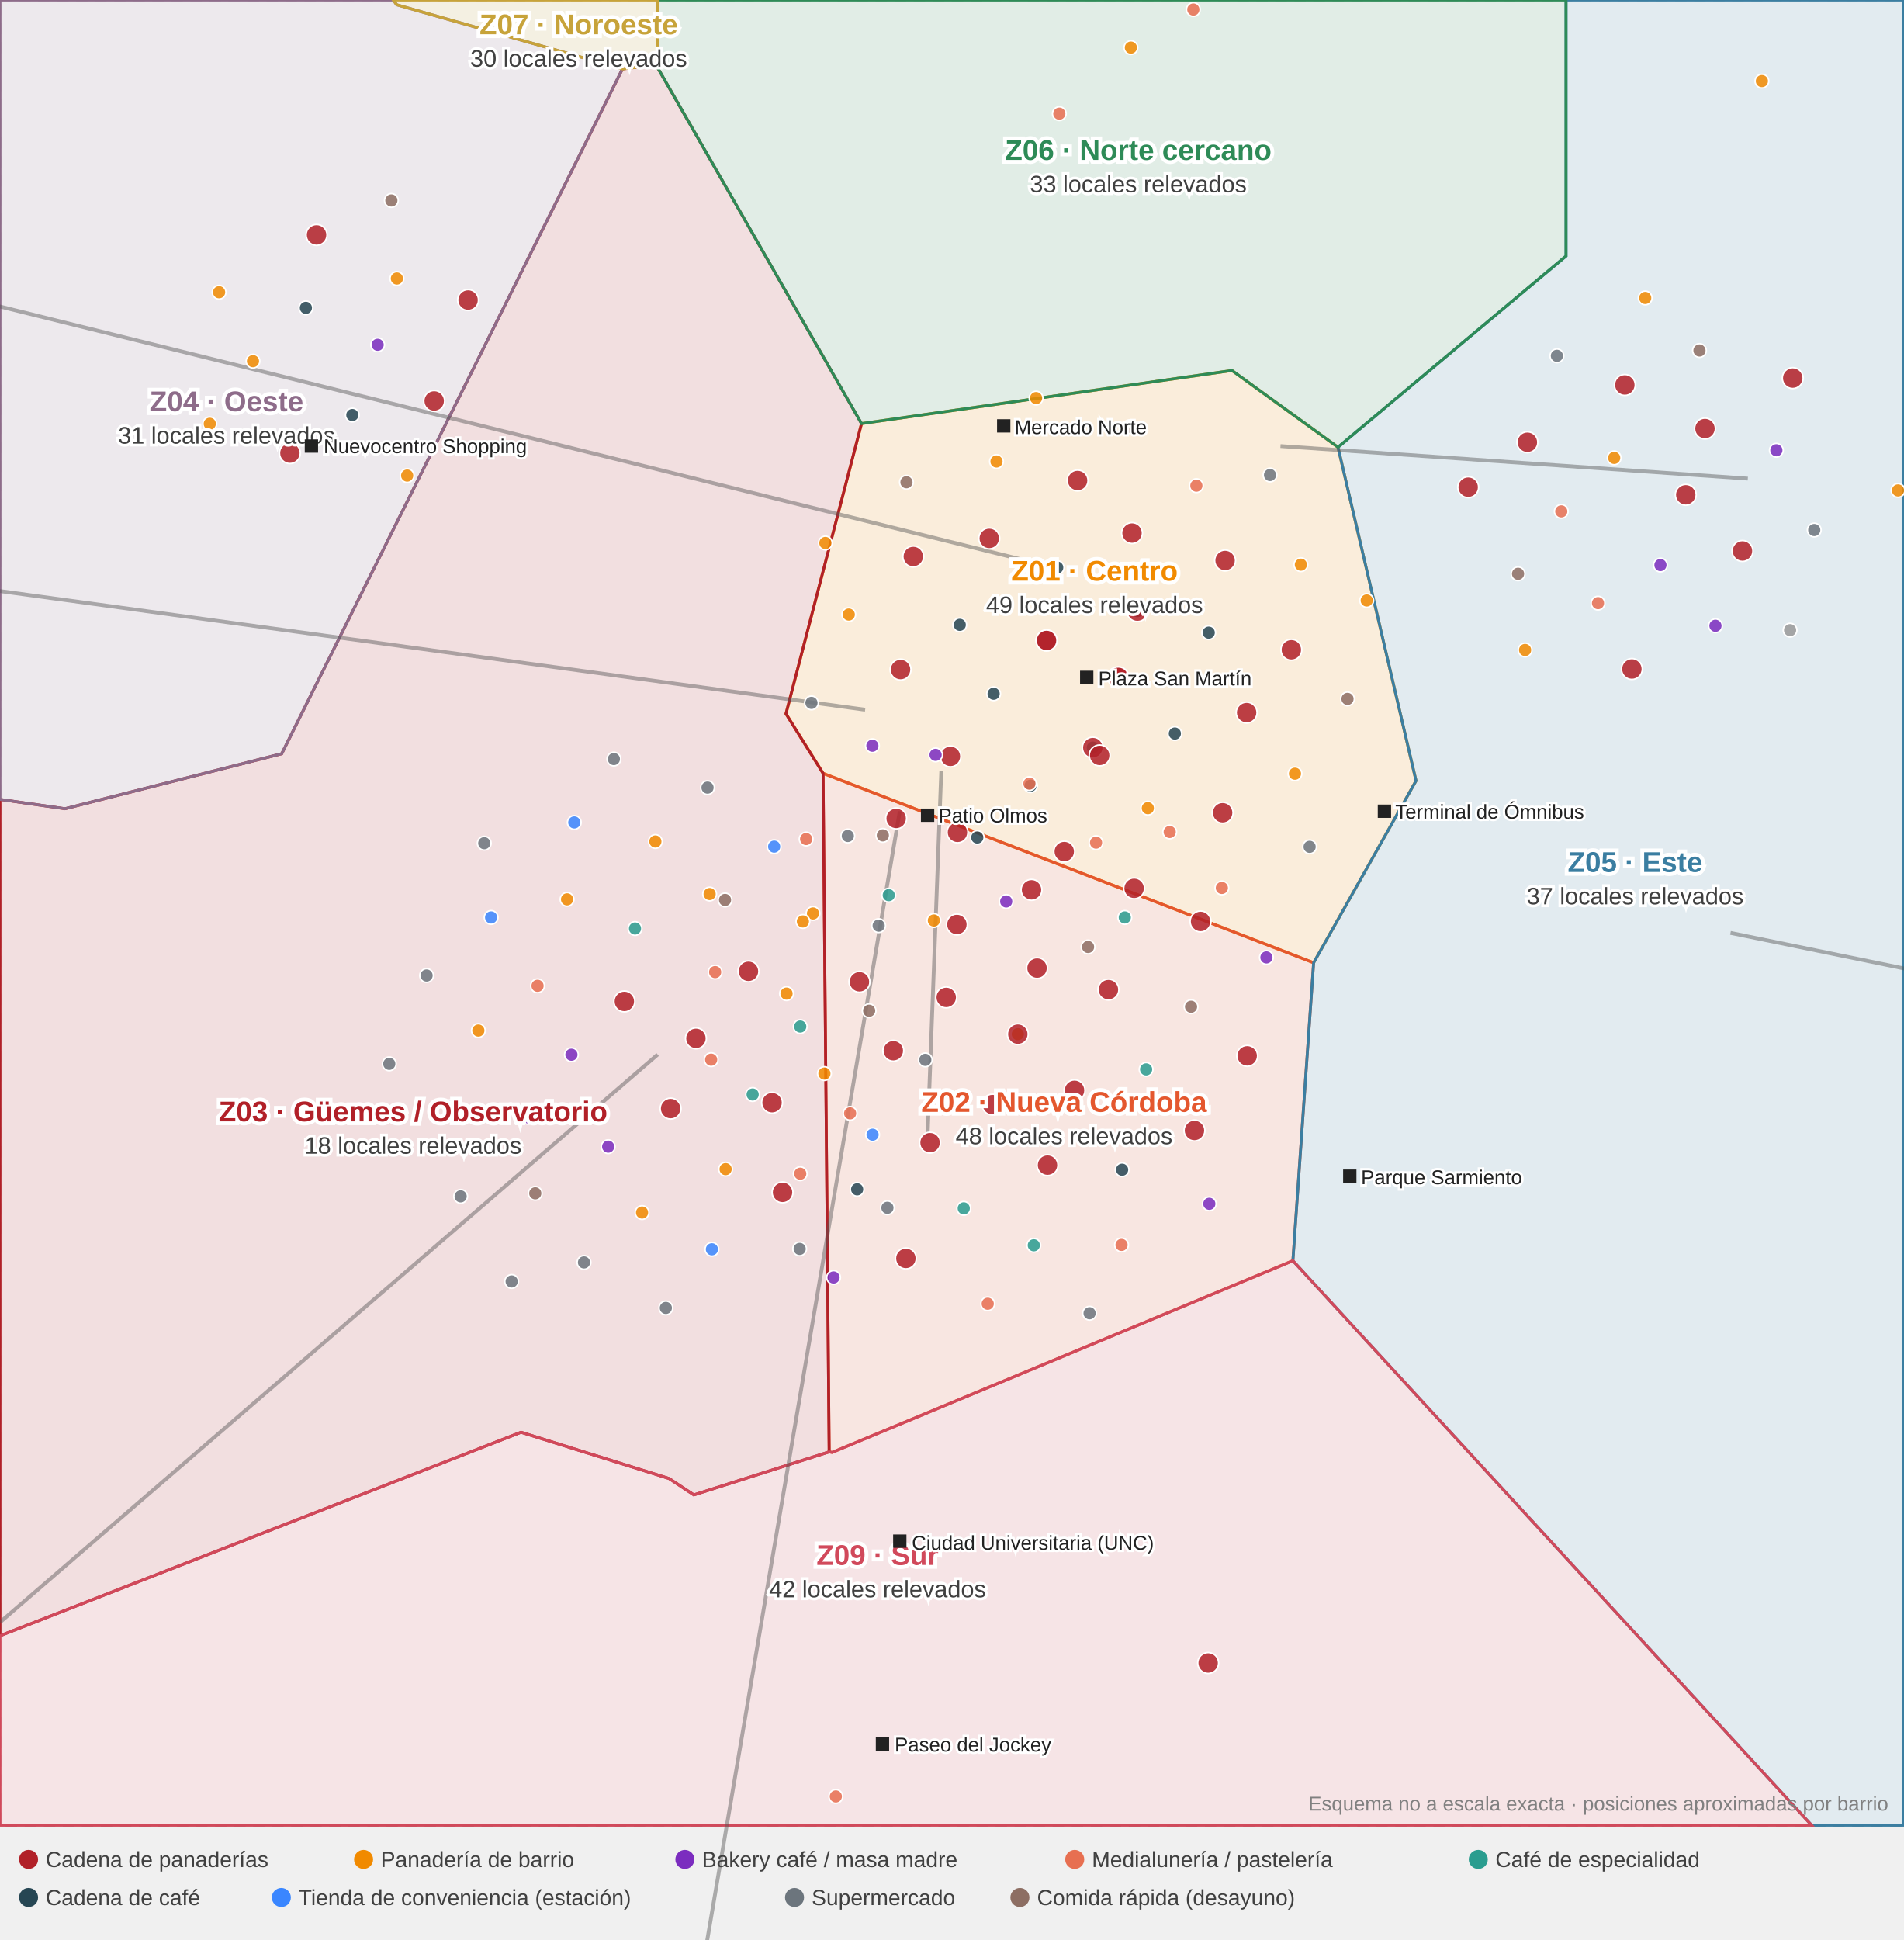
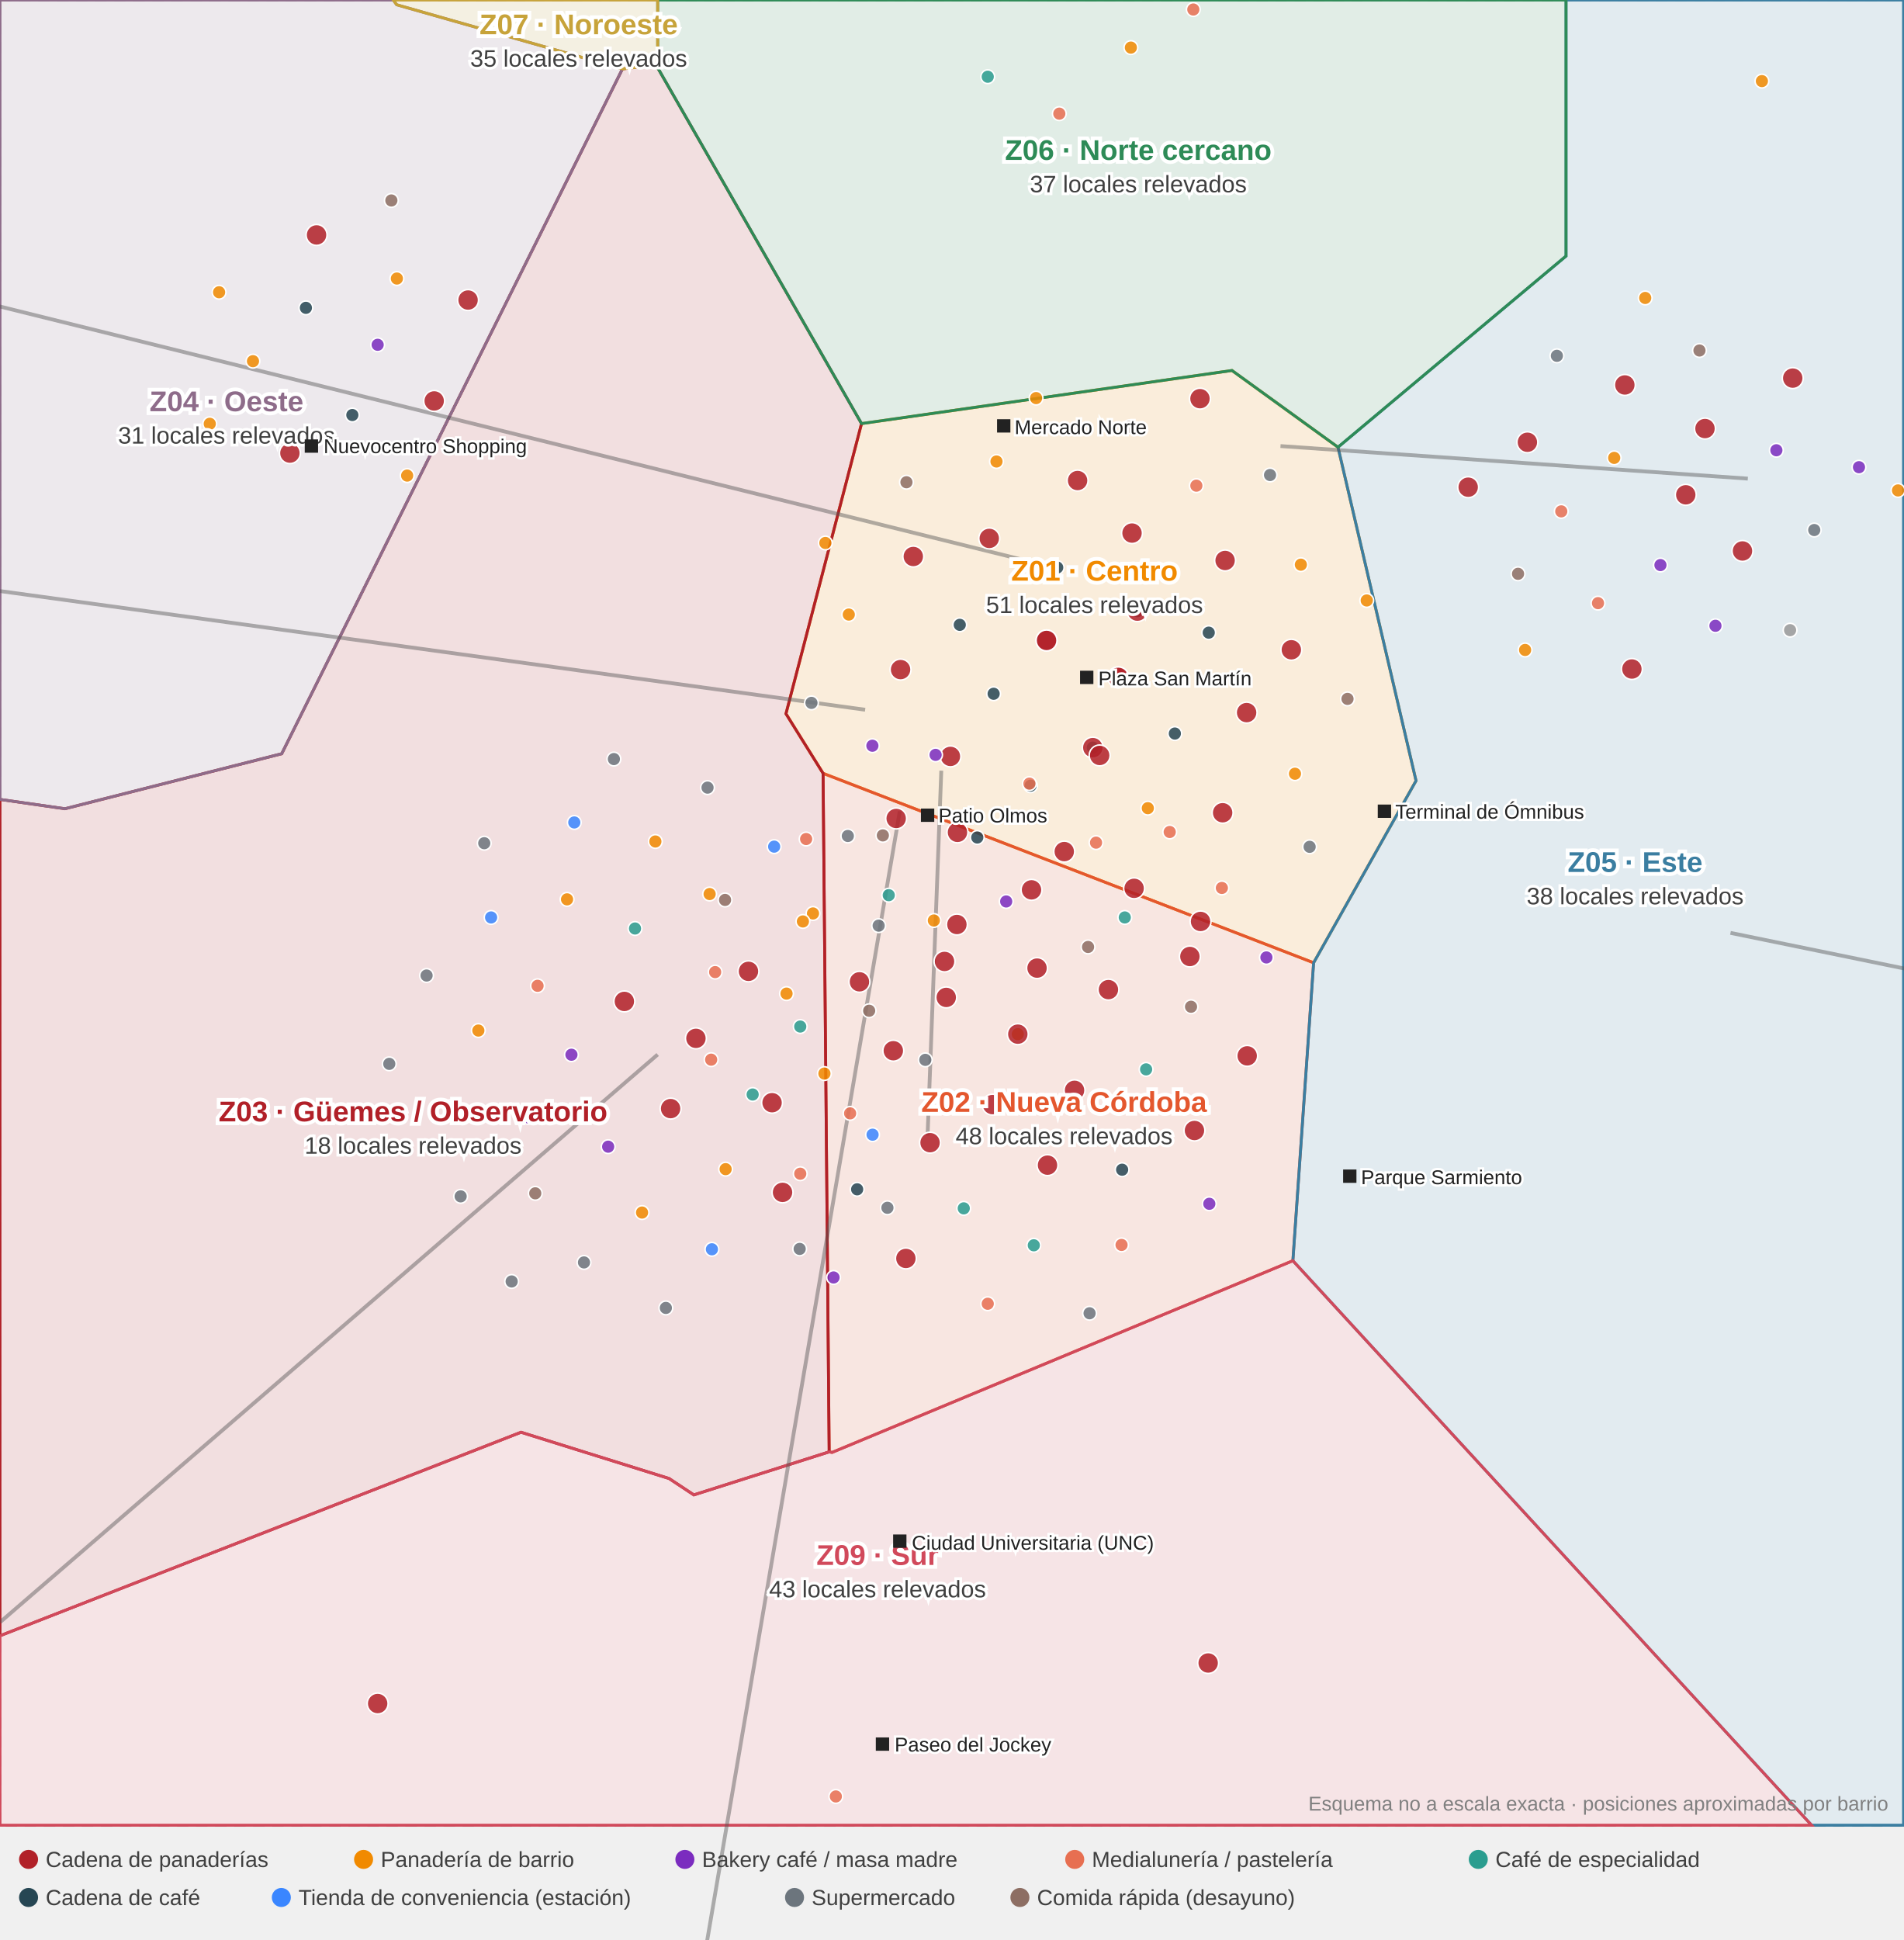
<svg xmlns="http://www.w3.org/2000/svg" viewBox="0 0 1000 1019" font-family="Montserrat,Segoe UI,Arial" role="img" aria-label="Plano esquemático de Córdoba Capital por zonas">
  <rect x="0" y="0" width="1000" height="959" fill="#FBFBFB" stroke="#999" stroke-dasharray="6 4" />
  <path d="M432.4,406.2 L412.9,374.9 L452.6,222.5 L647.2,194.6 L702.9,234.9 L743.9,410.1 L690.1,505.7 L432.4,406.2 Z " fill="#F18A00" fill-opacity="0.13" stroke="#F18A00" stroke-width="1.5" />
  <path d="M435.6,762.6 L432.4,406.2 L690.1,505.7 L679.2,662.2 L437.1,762.9 L435.6,762.6 Z " fill="#E4572E" fill-opacity="0.13" stroke="#E4572E" stroke-width="1.5" />
  <path d="M34.1,424.8 L148.0,395.9 L327.0,36.2 L344.7,34.2 L452.6,222.5 L412.9,374.9 L432.4,406.2 L435.6,762.6 L364.5,785.2 L351.5,776.6 L273.7,752.3 L0.0,859.2 L0.0,419.9 L34.1,424.8 Z " fill="#B12028" fill-opacity="0.13" stroke="#B12028" stroke-width="1.5" />
  <path d="M208.4,2.5 L327.0,36.2 L148.0,395.9 L34.1,424.8 L0.0,419.9 L0.0,0.0 L206.6,0.0 L208.4,2.5 Z " fill="#8E6C8A" fill-opacity="0.13" stroke="#8E6C8A" stroke-width="1.5" />
  <path d="M679.2,662.2 L690.1,505.7 L743.9,410.1 L702.9,234.9 L822.7,134.5 L822.7,0.0 L1000.0,0.0 L1000.0,958.7 L951.7,958.7 L679.2,662.2 Z " fill="#3B7EA1" fill-opacity="0.13" stroke="#3B7EA1" stroke-width="1.5" />
  <path d="M702.9,234.9 L647.2,194.6 L452.6,222.5 L344.7,34.2 L345.5,32.9 L345.5,0.0 L822.7,0.0 L822.7,134.5 L702.9,234.9 Z " fill="#2E8B57" fill-opacity="0.13" stroke="#2E8B57" stroke-width="1.5" />
  <path d="M327.0,36.2 L208.4,2.5 L206.6,0.0 L345.5,0.0 L345.5,32.9 L344.7,34.2 L327.0,36.2 Z " fill="#C7A33A" fill-opacity="0.13" stroke="#C7A33A" stroke-width="1.5" />
  <path d="M273.7,752.3 L351.5,776.6 L364.5,785.2 L435.6,762.6 L437.1,762.9 L679.2,662.2 L951.7,958.7 L0.0,958.7 L0.0,859.2 L273.7,752.3 Z " fill="#D1495B" fill-opacity="0.13" stroke="#D1495B" stroke-width="1.5" />
  <line x1="554.5" y1="298.3" x2="-90.9" y2="138.5" stroke="#555" stroke-width="2" stroke-opacity=".45" />
  <line x1="494.5" y1="404.8" x2="487.3" y2="596.5" stroke="#555" stroke-width="2" stroke-opacity=".45" />
  <line x1="-181.8" y1="-447.4" x2="-854.5" y2="-1129.1" stroke="#555" stroke-width="2" stroke-opacity=".45" />
  <line x1="672.7" y1="234.3" x2="918.2" y2="251.4" stroke="#555" stroke-width="2" stroke-opacity=".45" />
  <line x1="-709.1" y1="-852.1" x2="-672.7" y2="-1001.3" stroke="#555" stroke-width="2" stroke-opacity=".45" />
  <line x1="-527.3" y1="-809.5" x2="-1327.3" y2="-1320.8" stroke="#555" stroke-width="2" stroke-opacity=".45" />
  <line x1="472.7" y1="426.1" x2="345.5" y2="1171.7" stroke="#555" stroke-width="2" stroke-opacity=".45" />
  <line x1="490.9" y1="1129.1" x2="272.7" y2="2130.4" stroke="#555" stroke-width="2" stroke-opacity=".45" />
  <line x1="345.5" y1="553.9" x2="0.0" y2="852.1" stroke="#555" stroke-width="2" stroke-opacity=".45" />
  <line x1="400.0" y1="-42.6" x2="90.9" y2="-809.5" stroke="#555" stroke-width="2" stroke-opacity=".45" />
  <line x1="709.1" y1="-21.3" x2="818.2" y2="-852.1" stroke="#555" stroke-width="2" stroke-opacity=".45" />
  <line x1="909.1" y1="490.0" x2="1636.4" y2="639.1" stroke="#555" stroke-width="2" stroke-opacity=".45" />
  <line x1="454.5" y1="372.8" x2="-400.0" y2="255.6" stroke="#555" stroke-width="2" stroke-opacity=".45" />
  <circle cx="848.0" cy="240.5" r="3.6" fill="#F18A00" fill-opacity=".85" stroke="#fff" stroke-width=".8" />
  <circle cx="208.5" cy="146.3" r="3.6" fill="#F18A00" fill-opacity=".85" stroke="#fff" stroke-width=".8" />
  <circle cx="132.9" cy="189.7" r="3.6" fill="#F18A00" fill-opacity=".85" stroke="#fff" stroke-width=".8" />
  <circle cx="427.1" cy="479.8" r="3.6" fill="#F18A00" fill-opacity=".85" stroke="#fff" stroke-width=".8" />
  <circle cx="413.2" cy="521.9" r="3.6" fill="#F18A00" fill-opacity=".85" stroke="#fff" stroke-width=".8" />
  <circle cx="381.2" cy="614.1" r="3.6" fill="#F18A00" fill-opacity=".85" stroke="#fff" stroke-width=".8" />
  <circle cx="603.0" cy="424.5" r="3.6" fill="#F18A00" fill-opacity=".85" stroke="#fff" stroke-width=".8" />
  <circle cx="372.8" cy="469.6" r="3.6" fill="#F18A00" fill-opacity=".85" stroke="#fff" stroke-width=".8" />
  <circle cx="433.1" cy="563.9" r="3.6" fill="#F18A00" fill-opacity=".85" stroke="#fff" stroke-width=".8" />
  <circle cx="297.9" cy="472.4" r="3.6" fill="#F18A00" fill-opacity=".85" stroke="#fff" stroke-width=".8" />
  <circle cx="337.3" cy="636.9" r="3.6" fill="#F18A00" fill-opacity=".85" stroke="#fff" stroke-width=".8" />
  <circle cx="421.8" cy="484.0" r="3.6" fill="#F18A00" fill-opacity=".85" stroke="#fff" stroke-width=".8" />
  <circle cx="251.3" cy="541.3" r="3.6" fill="#F18A00" fill-opacity=".85" stroke="#fff" stroke-width=".8" />
  <circle cx="680.3" cy="406.4" r="3.6" fill="#F18A00" fill-opacity=".85" stroke="#fff" stroke-width=".8" />
  <circle cx="523.5" cy="242.4" r="3.6" fill="#F18A00" fill-opacity=".85" stroke="#fff" stroke-width=".8" />
  <circle cx="683.4" cy="296.6" r="3.6" fill="#F18A00" fill-opacity=".85" stroke="#fff" stroke-width=".8" />
  <circle cx="445.9" cy="322.8" r="3.6" fill="#F18A00" fill-opacity=".85" stroke="#fff" stroke-width=".8" />
  <circle cx="594.1" cy="25.0" r="3.6" fill="#F18A00" fill-opacity=".85" stroke="#fff" stroke-width=".8" />
  <circle cx="115.1" cy="153.5" r="3.6" fill="#F18A00" fill-opacity=".85" stroke="#fff" stroke-width=".8" />
  <circle cx="213.9" cy="249.8" r="3.6" fill="#F18A00" fill-opacity=".85" stroke="#fff" stroke-width=".8" />
  <circle cx="997.1" cy="257.6" r="3.6" fill="#F18A00" fill-opacity=".85" stroke="#fff" stroke-width=".8" />
  <circle cx="344.3" cy="442.0" r="3.6" fill="#F18A00" fill-opacity=".85" stroke="#fff" stroke-width=".8" />
  <circle cx="925.6" cy="42.6" r="3.6" fill="#F18A00" fill-opacity=".85" stroke="#fff" stroke-width=".8" />
  <circle cx="544.3" cy="209.1" r="3.6" fill="#F18A00" fill-opacity=".85" stroke="#fff" stroke-width=".8" />
  <circle cx="110.2" cy="222.6" r="3.6" fill="#F18A00" fill-opacity=".85" stroke="#fff" stroke-width=".8" />
  <circle cx="490.6" cy="483.5" r="3.6" fill="#F18A00" fill-opacity=".85" stroke="#fff" stroke-width=".8" />
  <circle cx="534.7" cy="543.2" r="3.6" fill="#F18A00" fill-opacity=".85" stroke="#fff" stroke-width=".8" />
  <circle cx="718.0" cy="315.4" r="3.6" fill="#F18A00" fill-opacity=".85" stroke="#fff" stroke-width=".8" />
  <circle cx="433.6" cy="285.2" r="3.6" fill="#F18A00" fill-opacity=".85" stroke="#fff" stroke-width=".8" />
  <circle cx="864.3" cy="156.5" r="3.6" fill="#F18A00" fill-opacity=".85" stroke="#fff" stroke-width=".8" />
  <circle cx="801.2" cy="341.4" r="3.6" fill="#F18A00" fill-opacity=".85" stroke="#fff" stroke-width=".8" />
  <circle cx="534.7" cy="543.2" r="5.5" fill="#B12028" fill-opacity=".85" stroke="#fff" stroke-width=".8" />
  <circle cx="497.1" cy="523.9" r="5.5" fill="#B12028" fill-opacity=".85" stroke="#fff" stroke-width=".8" />
  <circle cx="521.4" cy="580.2" r="5.5" fill="#B12028" fill-opacity=".85" stroke="#fff" stroke-width=".8" />
  <circle cx="587.5" cy="355.8" r="5.5" fill="#B12028" fill-opacity=".85" stroke="#fff" stroke-width=".8" />
  <circle cx="544.8" cy="508.5" r="5.5" fill="#B12028" fill-opacity=".85" stroke="#fff" stroke-width=".8" />
  <circle cx="469.3" cy="551.9" r="5.5" fill="#B12028" fill-opacity=".85" stroke="#fff" stroke-width=".8" />
  <circle cx="564.5" cy="572.7" r="5.5" fill="#B12028" fill-opacity=".85" stroke="#fff" stroke-width=".8" />
  <circle cx="502.7" cy="485.6" r="5.5" fill="#B12028" fill-opacity=".85" stroke="#fff" stroke-width=".8" />
  <circle cx="488.6" cy="600.2" r="5.5" fill="#B12028" fill-opacity=".85" stroke="#fff" stroke-width=".8" />
  <circle cx="582.3" cy="519.8" r="5.5" fill="#B12028" fill-opacity=".85" stroke="#fff" stroke-width=".8" />
  <circle cx="365.6" cy="545.4" r="5.5" fill="#B12028" fill-opacity=".85" stroke="#fff" stroke-width=".8" />
  <circle cx="328.0" cy="526.0" r="5.5" fill="#B12028" fill-opacity=".85" stroke="#fff" stroke-width=".8" />
  <circle cx="352.3" cy="582.3" r="5.5" fill="#B12028" fill-opacity=".85" stroke="#fff" stroke-width=".8" />
  <circle cx="451.5" cy="515.7" r="5.5" fill="#B12028" fill-opacity=".85" stroke="#fff" stroke-width=".8" />
  <circle cx="550.3" cy="612.0" r="5.5" fill="#B12028" fill-opacity=".85" stroke="#fff" stroke-width=".8" />
  <circle cx="375.7" cy="510.6" r="3.6" fill="#E76F51" fill-opacity=".85" stroke="#fff" stroke-width=".8" />
  <circle cx="885.6" cy="259.9" r="5.5" fill="#B12028" fill-opacity=".85" stroke="#fff" stroke-width=".8" />
  <circle cx="541.9" cy="467.4" r="5.5" fill="#B12028" fill-opacity=".85" stroke="#fff" stroke-width=".8" />
  <circle cx="549.8" cy="336.4" r="5.5" fill="#B12028" fill-opacity=".85" stroke="#fff" stroke-width=".8" />
  <circle cx="300.2" cy="554.0" r="3.6" fill="#7B2CBF" fill-opacity=".85" stroke="#fff" stroke-width=".8" />
  <circle cx="446.6" cy="584.8" r="3.6" fill="#E76F51" fill-opacity=".85" stroke="#fff" stroke-width=".8" />
  <circle cx="198.4" cy="181.1" r="3.6" fill="#7B2CBF" fill-opacity=".85" stroke="#fff" stroke-width=".8" />
  <circle cx="602.1" cy="561.7" r="3.6" fill="#2A9D8F" fill-opacity=".85" stroke="#fff" stroke-width=".8" />
  <circle cx="466.9" cy="470.2" r="3.6" fill="#2A9D8F" fill-opacity=".85" stroke="#fff" stroke-width=".8" />
  <circle cx="395.4" cy="574.9" r="3.6" fill="#2A9D8F" fill-opacity=".85" stroke="#fff" stroke-width=".8" />
  <circle cx="333.6" cy="487.7" r="3.6" fill="#2A9D8F" fill-opacity=".85" stroke="#fff" stroke-width=".8" />
  <circle cx="506.3" cy="634.7" r="3.6" fill="#2A9D8F" fill-opacity=".85" stroke="#fff" stroke-width=".8" />
  <circle cx="590.9" cy="481.9" r="3.6" fill="#2A9D8F" fill-opacity=".85" stroke="#fff" stroke-width=".8" />
  <circle cx="420.4" cy="539.2" r="3.6" fill="#2A9D8F" fill-opacity=".85" stroke="#fff" stroke-width=".8" />
  <circle cx="574.1" cy="392.7" r="3.6" fill="#2A9D8F" fill-opacity=".85" stroke="#fff" stroke-width=".8" />
  <circle cx="160.7" cy="161.7" r="3.6" fill="#264653" fill-opacity=".85" stroke="#fff" stroke-width=".8" />
  <circle cx="589.5" cy="614.4" r="3.6" fill="#264653" fill-opacity=".85" stroke="#fff" stroke-width=".8" />
  <circle cx="597.5" cy="321.0" r="3.6" fill="#264653" fill-opacity=".85" stroke="#fff" stroke-width=".8" />
  <circle cx="513.4" cy="439.9" r="3.6" fill="#264653" fill-opacity=".85" stroke="#fff" stroke-width=".8" />
  <circle cx="522.0" cy="364.4" r="3.6" fill="#264653" fill-opacity=".85" stroke="#fff" stroke-width=".8" />
  <circle cx="185.1" cy="218.0" r="3.6" fill="#264653" fill-opacity=".85" stroke="#fff" stroke-width=".8" />
  <circle cx="450.3" cy="624.7" r="3.6" fill="#264653" fill-opacity=".85" stroke="#fff" stroke-width=".8" />
  <circle cx="617.2" cy="385.3" r="3.6" fill="#264653" fill-opacity=".85" stroke="#fff" stroke-width=".8" />
  <circle cx="555.4" cy="298.1" r="3.6" fill="#264653" fill-opacity=".85" stroke="#fff" stroke-width=".8" />
  <circle cx="541.4" cy="412.7" r="3.6" fill="#264653" fill-opacity=".85" stroke="#fff" stroke-width=".8" />
  <circle cx="635.0" cy="332.3" r="3.6" fill="#264653" fill-opacity=".85" stroke="#fff" stroke-width=".8" />
  <circle cx="504.2" cy="328.2" r="3.6" fill="#264653" fill-opacity=".85" stroke="#fff" stroke-width=".8" />
  <circle cx="625.7" cy="528.8" r="3.6" fill="#8D6E63" fill-opacity=".85" stroke="#fff" stroke-width=".8" />
  <circle cx="626.9" cy="5.0" r="3.6" fill="#E76F51" fill-opacity=".85" stroke="#fff" stroke-width=".8" />
  <circle cx="319.5" cy="602.3" r="3.6" fill="#7B2CBF" fill-opacity=".85" stroke="#fff" stroke-width=".8" />
  <circle cx="543.1" cy="654.1" r="3.6" fill="#2A9D8F" fill-opacity=".85" stroke="#fff" stroke-width=".8" />
  <circle cx="575.8" cy="442.6" r="3.6" fill="#E76F51" fill-opacity=".85" stroke="#fff" stroke-width=".8" />
  <circle cx="282.4" cy="517.8" r="3.6" fill="#E76F51" fill-opacity=".85" stroke="#fff" stroke-width=".8" />
  <circle cx="872.3" cy="296.8" r="3.6" fill="#7B2CBF" fill-opacity=".85" stroke="#fff" stroke-width=".8" />
  <circle cx="277.5" cy="586.9" r="3.6" fill="#7B2CBF" fill-opacity=".85" stroke="#fff" stroke-width=".8" />
  <circle cx="405.6" cy="579.2" r="5.5" fill="#B12028" fill-opacity=".85" stroke="#fff" stroke-width=".8" />
  <circle cx="594.7" cy="280.0" r="5.5" fill="#B12028" fill-opacity=".85" stroke="#fff" stroke-width=".8" />
  <circle cx="587.5" cy="355.8" r="5.5" fill="#B12028" fill-opacity=".85" stroke="#fff" stroke-width=".8" />
  <circle cx="627.5" cy="593.8" r="5.5" fill="#B12028" fill-opacity=".85" stroke="#fff" stroke-width=".8" />
  <circle cx="499.3" cy="397.3" r="5.5" fill="#B12028" fill-opacity=".85" stroke="#fff" stroke-width=".8" />
  <circle cx="470.8" cy="429.9" r="5.5" fill="#B12028" fill-opacity=".85" stroke="#fff" stroke-width=".8" />
  <circle cx="549.8" cy="336.4" r="5.5" fill="#B12028" fill-opacity=".85" stroke="#fff" stroke-width=".8" />
  <circle cx="654.9" cy="374.3" r="5.5" fill="#B12028" fill-opacity=".85" stroke="#fff" stroke-width=".8" />
  <circle cx="228.1" cy="210.6" r="5.5" fill="#B12028" fill-opacity=".85" stroke="#fff" stroke-width=".8" />
  <circle cx="519.7" cy="282.8" r="5.5" fill="#B12028" fill-opacity=".85" stroke="#fff" stroke-width=".8" />
  <circle cx="559.1" cy="447.3" r="5.5" fill="#B12028" fill-opacity=".85" stroke="#fff" stroke-width=".8" />
  <circle cx="475.9" cy="661.0" r="5.5" fill="#B12028" fill-opacity=".85" stroke="#fff" stroke-width=".8" />
  <circle cx="630.7" cy="484.0" r="5.5" fill="#B12028" fill-opacity=".85" stroke="#fff" stroke-width=".8" />
  <circle cx="643.6" cy="294.4" r="5.5" fill="#B12028" fill-opacity=".85" stroke="#fff" stroke-width=".8" />
  <circle cx="895.7" cy="225.1" r="5.5" fill="#B12028" fill-opacity=".85" stroke="#fff" stroke-width=".8" />
  <circle cx="473.1" cy="351.7" r="5.5" fill="#B12028" fill-opacity=".85" stroke="#fff" stroke-width=".8" />
  <circle cx="393.2" cy="510.2" r="5.5" fill="#B12028" fill-opacity=".85" stroke="#fff" stroke-width=".8" />
  <circle cx="420.4" cy="616.5" r="3.6" fill="#E76F51" fill-opacity=".85" stroke="#fff" stroke-width=".8" />
  <circle cx="820.2" cy="268.6" r="3.6" fill="#E76F51" fill-opacity=".85" stroke="#fff" stroke-width=".8" />
  <circle cx="589.2" cy="653.9" r="3.6" fill="#E76F51" fill-opacity=".85" stroke="#fff" stroke-width=".8" />
  <circle cx="540.8" cy="411.6" r="3.6" fill="#E76F51" fill-opacity=".85" stroke="#fff" stroke-width=".8" />
  <circle cx="166.3" cy="123.4" r="5.5" fill="#B12028" fill-opacity=".85" stroke="#fff" stroke-width=".8" />
  <circle cx="152.3" cy="238.0" r="5.5" fill="#B12028" fill-opacity=".85" stroke="#fff" stroke-width=".8" />
  <circle cx="574.1" cy="392.7" r="5.5" fill="#B12028" fill-opacity=".85" stroke="#fff" stroke-width=".8" />
  <circle cx="597.5" cy="321.0" r="5.5" fill="#B12028" fill-opacity=".85" stroke="#fff" stroke-width=".8" />
  <circle cx="915.4" cy="289.4" r="5.5" fill="#B12028" fill-opacity=".85" stroke="#fff" stroke-width=".8" />
  <circle cx="411.1" cy="626.3" r="5.5" fill="#B12028" fill-opacity=".85" stroke="#fff" stroke-width=".8" />
  <circle cx="642.3" cy="426.9" r="5.5" fill="#B12028" fill-opacity=".85" stroke="#fff" stroke-width=".8" />
  <circle cx="853.6" cy="202.2" r="5.5" fill="#B12028" fill-opacity=".85" stroke="#fff" stroke-width=".8" />
  <circle cx="566.1" cy="252.4" r="5.5" fill="#B12028" fill-opacity=".85" stroke="#fff" stroke-width=".8" />
  <circle cx="655.2" cy="554.6" r="5.5" fill="#B12028" fill-opacity=".85" stroke="#fff" stroke-width=".8" />
  <circle cx="503.0" cy="437.2" r="5.5" fill="#B12028" fill-opacity=".85" stroke="#fff" stroke-width=".8" />
  <circle cx="678.4" cy="341.3" r="5.5" fill="#B12028" fill-opacity=".85" stroke="#fff" stroke-width=".8" />
  <circle cx="479.8" cy="292.3" r="5.5" fill="#B12028" fill-opacity=".85" stroke="#fff" stroke-width=".8" />
  <circle cx="595.8" cy="466.6" r="5.5" fill="#B12028" fill-opacity=".85" stroke="#fff" stroke-width=".8" />
  <circle cx="245.9" cy="157.6" r="5.5" fill="#B12028" fill-opacity=".85" stroke="#fff" stroke-width=".8" />
  <circle cx="556.5" cy="59.7" r="3.6" fill="#E76F51" fill-opacity=".85" stroke="#fff" stroke-width=".8" />
  <circle cx="423.5" cy="440.7" r="3.6" fill="#E76F51" fill-opacity=".85" stroke="#fff" stroke-width=".8" />
  <circle cx="518.9" cy="684.8" r="3.6" fill="#E76F51" fill-opacity=".85" stroke="#fff" stroke-width=".8" />
  <circle cx="839.5" cy="316.8" r="3.6" fill="#E76F51" fill-opacity=".85" stroke="#fff" stroke-width=".8" />
  <circle cx="614.5" cy="437.0" r="3.6" fill="#E76F51" fill-opacity=".85" stroke="#fff" stroke-width=".8" />
  <circle cx="373.6" cy="556.6" r="3.6" fill="#E76F51" fill-opacity=".85" stroke="#fff" stroke-width=".8" />
  <circle cx="628.5" cy="255.1" r="3.6" fill="#E76F51" fill-opacity=".85" stroke="#fff" stroke-width=".8" />
  <circle cx="635.3" cy="632.3" r="3.6" fill="#7B2CBF" fill-opacity=".85" stroke="#fff" stroke-width=".8" />
  <circle cx="491.5" cy="396.5" r="3.6" fill="#7B2CBF" fill-opacity=".85" stroke="#fff" stroke-width=".8" />
  <circle cx="437.9" cy="671.0" r="3.6" fill="#7B2CBF" fill-opacity=".85" stroke="#fff" stroke-width=".8" />
  <circle cx="933.2" cy="236.5" r="3.6" fill="#7B2CBF" fill-opacity=".85" stroke="#fff" stroke-width=".8" />
  <circle cx="458.3" cy="391.7" r="3.6" fill="#7B2CBF" fill-opacity=".85" stroke="#fff" stroke-width=".8" />
  <circle cx="665.3" cy="502.9" r="3.6" fill="#7B2CBF" fill-opacity=".85" stroke="#fff" stroke-width=".8" />
  <circle cx="528.6" cy="473.5" r="3.6" fill="#7B2CBF" fill-opacity=".85" stroke="#fff" stroke-width=".8" />
  <circle cx="641.9" cy="466.4" r="3.6" fill="#E76F51" fill-opacity=".85" stroke="#fff" stroke-width=".8" />
  <circle cx="634.7" cy="873.5" r="5.5" fill="#B12028" fill-opacity=".85" stroke="#fff" stroke-width=".8" />
  <circle cx="439.1" cy="943.6" r="3.6" fill="#E76F51" fill-opacity=".85" stroke="#fff" stroke-width=".8" />
  <circle cx="802.4" cy="232.3" r="5.5" fill="#B12028" fill-opacity=".85" stroke="#fff" stroke-width=".8" />
  <circle cx="901.2" cy="328.7" r="3.6" fill="#7B2CBF" fill-opacity=".85" stroke="#fff" stroke-width=".8" />
  <circle cx="593.5" cy="224.1" r="3.6" fill="#8D6E63" fill-opacity=".85" stroke="#fff" stroke-width=".8" />
  <circle cx="892.8" cy="184.1" r="3.6" fill="#8D6E63" fill-opacity=".85" stroke="#fff" stroke-width=".8" />
  <circle cx="463.8" cy="438.8" r="3.6" fill="#8D6E63" fill-opacity=".85" stroke="#fff" stroke-width=".8" />
  <circle cx="205.6" cy="105.3" r="3.6" fill="#8D6E63" fill-opacity=".85" stroke="#fff" stroke-width=".8" />
  <circle cx="281.2" cy="626.8" r="3.6" fill="#8D6E63" fill-opacity=".85" stroke="#fff" stroke-width=".8" />
  <circle cx="707.9" cy="367.1" r="3.6" fill="#8D6E63" fill-opacity=".85" stroke="#fff" stroke-width=".8" />
  <circle cx="456.6" cy="530.9" r="3.6" fill="#8D6E63" fill-opacity=".85" stroke="#fff" stroke-width=".8" />
  <circle cx="476.2" cy="253.3" r="3.6" fill="#8D6E63" fill-opacity=".85" stroke="#fff" stroke-width=".8" />
  <circle cx="797.5" cy="301.4" r="3.6" fill="#8D6E63" fill-opacity=".85" stroke="#fff" stroke-width=".8" />
  <circle cx="380.9" cy="472.7" r="3.6" fill="#8D6E63" fill-opacity=".85" stroke="#fff" stroke-width=".8" />
  <circle cx="571.6" cy="497.4" r="3.6" fill="#8D6E63" fill-opacity=".85" stroke="#fff" stroke-width=".8" />
  <circle cx="258.0" cy="481.9" r="3.6" fill="#3A86FF" fill-opacity=".85" stroke="#fff" stroke-width=".8" />
  <circle cx="374.0" cy="656.2" r="3.6" fill="#3A86FF" fill-opacity=".85" stroke="#fff" stroke-width=".8" />
  <circle cx="406.7" cy="444.7" r="3.6" fill="#3A86FF" fill-opacity=".85" stroke="#fff" stroke-width=".8" />
  <circle cx="236.5" cy="581.3" r="3.6" fill="#3A86FF" fill-opacity=".85" stroke="#fff" stroke-width=".8" />
  <circle cx="458.4" cy="596.0" r="3.6" fill="#3A86FF" fill-opacity=".85" stroke="#fff" stroke-width=".8" />
  <circle cx="301.7" cy="432.0" r="3.6" fill="#3A86FF" fill-opacity=".85" stroke="#fff" stroke-width=".8" />
  <circle cx="306.8" cy="663.1" r="3.6" fill="#6C757D" fill-opacity=".85" stroke="#fff" stroke-width=".8" />
  <circle cx="461.6" cy="486.2" r="3.6" fill="#6C757D" fill-opacity=".85" stroke="#fff" stroke-width=".8" />
  <circle cx="224.1" cy="512.4" r="3.6" fill="#6C757D" fill-opacity=".85" stroke="#fff" stroke-width=".8" />
  <circle cx="572.4" cy="689.8" r="3.6" fill="#6C757D" fill-opacity=".85" stroke="#fff" stroke-width=".8" />
  <circle cx="667.2" cy="249.5" r="3.6" fill="#6C757D" fill-opacity=".85" stroke="#fff" stroke-width=".8" />
  <circle cx="426.3" cy="369.2" r="3.6" fill="#6C757D" fill-opacity=".85" stroke="#fff" stroke-width=".8" />
  <circle cx="420.1" cy="656.0" r="3.6" fill="#6C757D" fill-opacity=".85" stroke="#fff" stroke-width=".8" />
  <circle cx="953.1" cy="278.4" r="3.6" fill="#6C757D" fill-opacity=".85" stroke="#fff" stroke-width=".8" />
  <circle cx="371.7" cy="413.7" r="3.6" fill="#6C757D" fill-opacity=".85" stroke="#fff" stroke-width=".8" />
  <circle cx="242.0" cy="628.4" r="3.6" fill="#6C757D" fill-opacity=".85" stroke="#fff" stroke-width=".8" />
  <circle cx="486.1" cy="556.7" r="3.6" fill="#6C757D" fill-opacity=".85" stroke="#fff" stroke-width=".8" />
  <circle cx="817.9" cy="186.9" r="3.6" fill="#6C757D" fill-opacity=".85" stroke="#fff" stroke-width=".8" />
  <circle cx="688.0" cy="444.8" r="3.6" fill="#6C757D" fill-opacity=".85" stroke="#fff" stroke-width=".8" />
  <circle cx="254.4" cy="442.9" r="3.6" fill="#6C757D" fill-opacity=".85" stroke="#fff" stroke-width=".8" />
  <circle cx="349.8" cy="687.0" r="3.6" fill="#6C757D" fill-opacity=".85" stroke="#fff" stroke-width=".8" />
  <circle cx="445.4" cy="439.1" r="3.6" fill="#6C757D" fill-opacity=".85" stroke="#fff" stroke-width=".8" />
  <circle cx="204.5" cy="558.8" r="3.6" fill="#6C757D" fill-opacity=".85" stroke="#fff" stroke-width=".8" />
  <circle cx="466.2" cy="634.4" r="3.6" fill="#6C757D" fill-opacity=".85" stroke="#fff" stroke-width=".8" />
  <circle cx="322.5" cy="398.7" r="3.6" fill="#6C757D" fill-opacity=".85" stroke="#fff" stroke-width=".8" />
  <circle cx="268.8" cy="673.1" r="3.6" fill="#6C757D" fill-opacity=".85" stroke="#fff" stroke-width=".8" />
  <circle cx="857.3" cy="351.4" r="5.5" fill="#B12028" fill-opacity=".85" stroke="#fff" stroke-width=".8" />
  <circle cx="941.8" cy="198.6" r="5.5" fill="#B12028" fill-opacity=".85" stroke="#fff" stroke-width=".8" />
  <circle cx="577.7" cy="396.8" r="5.5" fill="#B12028" fill-opacity=".85" stroke="#fff" stroke-width=".8" />
  <circle cx="771.3" cy="255.9" r="5.5" fill="#B12028" fill-opacity=".85" stroke="#fff" stroke-width=".8" />
  <circle cx="940.4" cy="331.0" r="3.6" fill="#999999" fill-opacity=".85" stroke="#fff" stroke-width=".8" />
+   <circle cx="496.2" cy="505.0" r="5.5" fill="#B12028" fill-opacity=".85" stroke="#fff" stroke-width=".8" />
+   <circle cx="625.1" cy="502.4" r="5.5" fill="#B12028" fill-opacity=".85" stroke="#fff" stroke-width=".8" />
+   <circle cx="630.4" cy="209.4" r="5.5" fill="#B12028" fill-opacity=".85" stroke="#fff" stroke-width=".8" />
+   <circle cx="198.4" cy="894.8" r="5.5" fill="#B12028" fill-opacity=".85" stroke="#fff" stroke-width=".8" />
+   <circle cx="976.6" cy="245.4" r="3.6" fill="#7B2CBF" fill-opacity=".85" stroke="#fff" stroke-width=".8" />
+   <circle cx="518.9" cy="40.3" r="3.6" fill="#2A9D8F" fill-opacity=".85" stroke="#fff" stroke-width=".8" />
  <text x="575" y="305" text-anchor="middle" font-size="15" font-weight="800" fill="#F18A00" stroke="#fff" stroke-width="4" paint-order="stroke">Z01 · Centro</text>
-   <text x="575" y="322" text-anchor="middle" font-size="12.5" fill="#404040" stroke="#fff" stroke-width="3" paint-order="stroke">49 locales relevados</text>
+   <text x="575" y="322" text-anchor="middle" font-size="12.5" fill="#404040" stroke="#fff" stroke-width="3" paint-order="stroke">51 locales relevados</text>
  <text x="559" y="584" text-anchor="middle" font-size="15" font-weight="800" fill="#E4572E" stroke="#fff" stroke-width="4" paint-order="stroke">Z02 · Nueva Córdoba</text>
  <text x="559" y="601" text-anchor="middle" font-size="12.5" fill="#404040" stroke="#fff" stroke-width="3" paint-order="stroke">48 locales relevados</text>
  <text x="217" y="589" text-anchor="middle" font-size="15" font-weight="800" fill="#B12028" stroke="#fff" stroke-width="4" paint-order="stroke">Z03 · Güemes / Observatorio</text>
  <text x="217" y="606" text-anchor="middle" font-size="12.5" fill="#404040" stroke="#fff" stroke-width="3" paint-order="stroke">18 locales relevados</text>
  <text x="119" y="216" text-anchor="middle" font-size="15" font-weight="800" fill="#8E6C8A" stroke="#fff" stroke-width="4" paint-order="stroke">Z04 · Oeste</text>
  <text x="119" y="233" text-anchor="middle" font-size="12.5" fill="#404040" stroke="#fff" stroke-width="3" paint-order="stroke">31 locales relevados</text>
  <text x="859" y="458" text-anchor="middle" font-size="15" font-weight="800" fill="#3B7EA1" stroke="#fff" stroke-width="4" paint-order="stroke">Z05 · Este</text>
-   <text x="859" y="475" text-anchor="middle" font-size="12.5" fill="#404040" stroke="#fff" stroke-width="3" paint-order="stroke">37 locales relevados</text>
+   <text x="859" y="475" text-anchor="middle" font-size="12.5" fill="#404040" stroke="#fff" stroke-width="3" paint-order="stroke">38 locales relevados</text>
  <text x="598" y="84" text-anchor="middle" font-size="15" font-weight="800" fill="#2E8B57" stroke="#fff" stroke-width="4" paint-order="stroke">Z06 · Norte cercano</text>
-   <text x="598" y="101" text-anchor="middle" font-size="12.5" fill="#404040" stroke="#fff" stroke-width="3" paint-order="stroke">33 locales relevados</text>
+   <text x="598" y="101" text-anchor="middle" font-size="12.5" fill="#404040" stroke="#fff" stroke-width="3" paint-order="stroke">37 locales relevados</text>
  <text x="304" y="18" text-anchor="middle" font-size="15" font-weight="800" fill="#C7A33A" stroke="#fff" stroke-width="4" paint-order="stroke">Z07 · Noroeste</text>
-   <text x="304" y="35" text-anchor="middle" font-size="12.5" fill="#404040" stroke="#fff" stroke-width="3" paint-order="stroke">30 locales relevados</text>
+   <text x="304" y="35" text-anchor="middle" font-size="12.5" fill="#404040" stroke="#fff" stroke-width="3" paint-order="stroke">35 locales relevados</text>
  <text x="461" y="822" text-anchor="middle" font-size="15" font-weight="800" fill="#D1495B" stroke="#fff" stroke-width="4" paint-order="stroke">Z09 · Sur</text>
-   <text x="461" y="839" text-anchor="middle" font-size="12.5" fill="#404040" stroke="#fff" stroke-width="3" paint-order="stroke">42 locales relevados</text>
+   <text x="461" y="839" text-anchor="middle" font-size="12.5" fill="#404040" stroke="#fff" stroke-width="3" paint-order="stroke">43 locales relevados</text>
  <rect x="567.4" y="352.3" width="7" height="7" fill="#222" />
  <text x="577" y="360" font-size="10.5" fill="#222" stroke="#fff" stroke-width="2.5" paint-order="stroke">Plaza San Martín</text>
  <rect x="483.8" y="424.7" width="7" height="7" fill="#222" />
  <text x="493" y="432" font-size="10.5" fill="#222" stroke="#fff" stroke-width="2.5" paint-order="stroke">Patio Olmos</text>
  <rect x="469.2" y="806.0" width="7" height="7" fill="#222" />
  <text x="479" y="814" font-size="10.5" fill="#222" stroke="#fff" stroke-width="2.5" paint-order="stroke">Ciudad Universitaria (UNC)</text>
  <rect x="705.6" y="614.3" width="7" height="7" fill="#222" />
  <text x="715" y="622" font-size="10.5" fill="#222" stroke="#fff" stroke-width="2.5" paint-order="stroke">Parque Sarmiento</text>
  <rect x="160.1" y="230.8" width="7" height="7" fill="#222" />
  <text x="170" y="238" font-size="10.5" fill="#222" stroke="#fff" stroke-width="2.5" paint-order="stroke">Nuevocentro Shopping</text>
  <rect x="460.1" y="912.6" width="7" height="7" fill="#222" />
  <text x="470" y="920" font-size="10.5" fill="#222" stroke="#fff" stroke-width="2.5" paint-order="stroke">Paseo del Jockey</text>
  <rect x="723.8" y="422.6" width="7" height="7" fill="#222" />
  <text x="733" y="430" font-size="10.5" fill="#222" stroke="#fff" stroke-width="2.5" paint-order="stroke">Terminal de Ómnibus</text>
  <rect x="523.8" y="220.2" width="7" height="7" fill="#222" />
  <text x="533" y="228" font-size="10.5" fill="#222" stroke="#fff" stroke-width="2.5" paint-order="stroke">Mercado Norte</text>
  <circle cx="15" cy="976.665" r="5" fill="#B12028" />
  <text x="24" y="980.665" font-size="11.5" fill="#404040">Cadena de panaderías</text>
  <circle cx="191.0" cy="976.665" r="5" fill="#F18A00" />
  <text x="200.0" y="980.665" font-size="11.5" fill="#404040">Panadería de barrio</text>
  <circle cx="359.8" cy="976.665" r="5" fill="#7B2CBF" />
  <text x="368.8" y="980.665" font-size="11.5" fill="#404040">Bakery café / masa madre</text>
  <circle cx="564.6" cy="976.665" r="5" fill="#E76F51" />
  <text x="573.6" y="980.665" font-size="11.5" fill="#404040">Medialunería / pastelería</text>
  <circle cx="776.6" cy="976.665" r="5" fill="#2A9D8F" />
  <text x="785.6" y="980.665" font-size="11.5" fill="#404040">Café de especialidad</text>
  <circle cx="15" cy="996.665" r="5" fill="#264653" />
  <text x="24" y="1000.665" font-size="11.5" fill="#404040">Cadena de café</text>
  <circle cx="147.8" cy="996.665" r="5" fill="#3A86FF" />
  <text x="156.8" y="1000.665" font-size="11.5" fill="#404040">Tienda de conveniencia (estación)</text>
  <circle cx="417.4" cy="996.665" r="5" fill="#6C757D" />
  <text x="426.4" y="1000.665" font-size="11.5" fill="#404040">Supermercado</text>
  <circle cx="535.8" cy="996.665" r="5" fill="#8D6E63" />
  <text x="544.8" y="1000.665" font-size="11.5" fill="#404040">Comida rápida (desayuno)</text>
  <text x="992" y="951" text-anchor="end" font-size="10.5" fill="#808080">Esquema no a escala exacta · posiciones aproximadas por barrio</text>
</svg>
